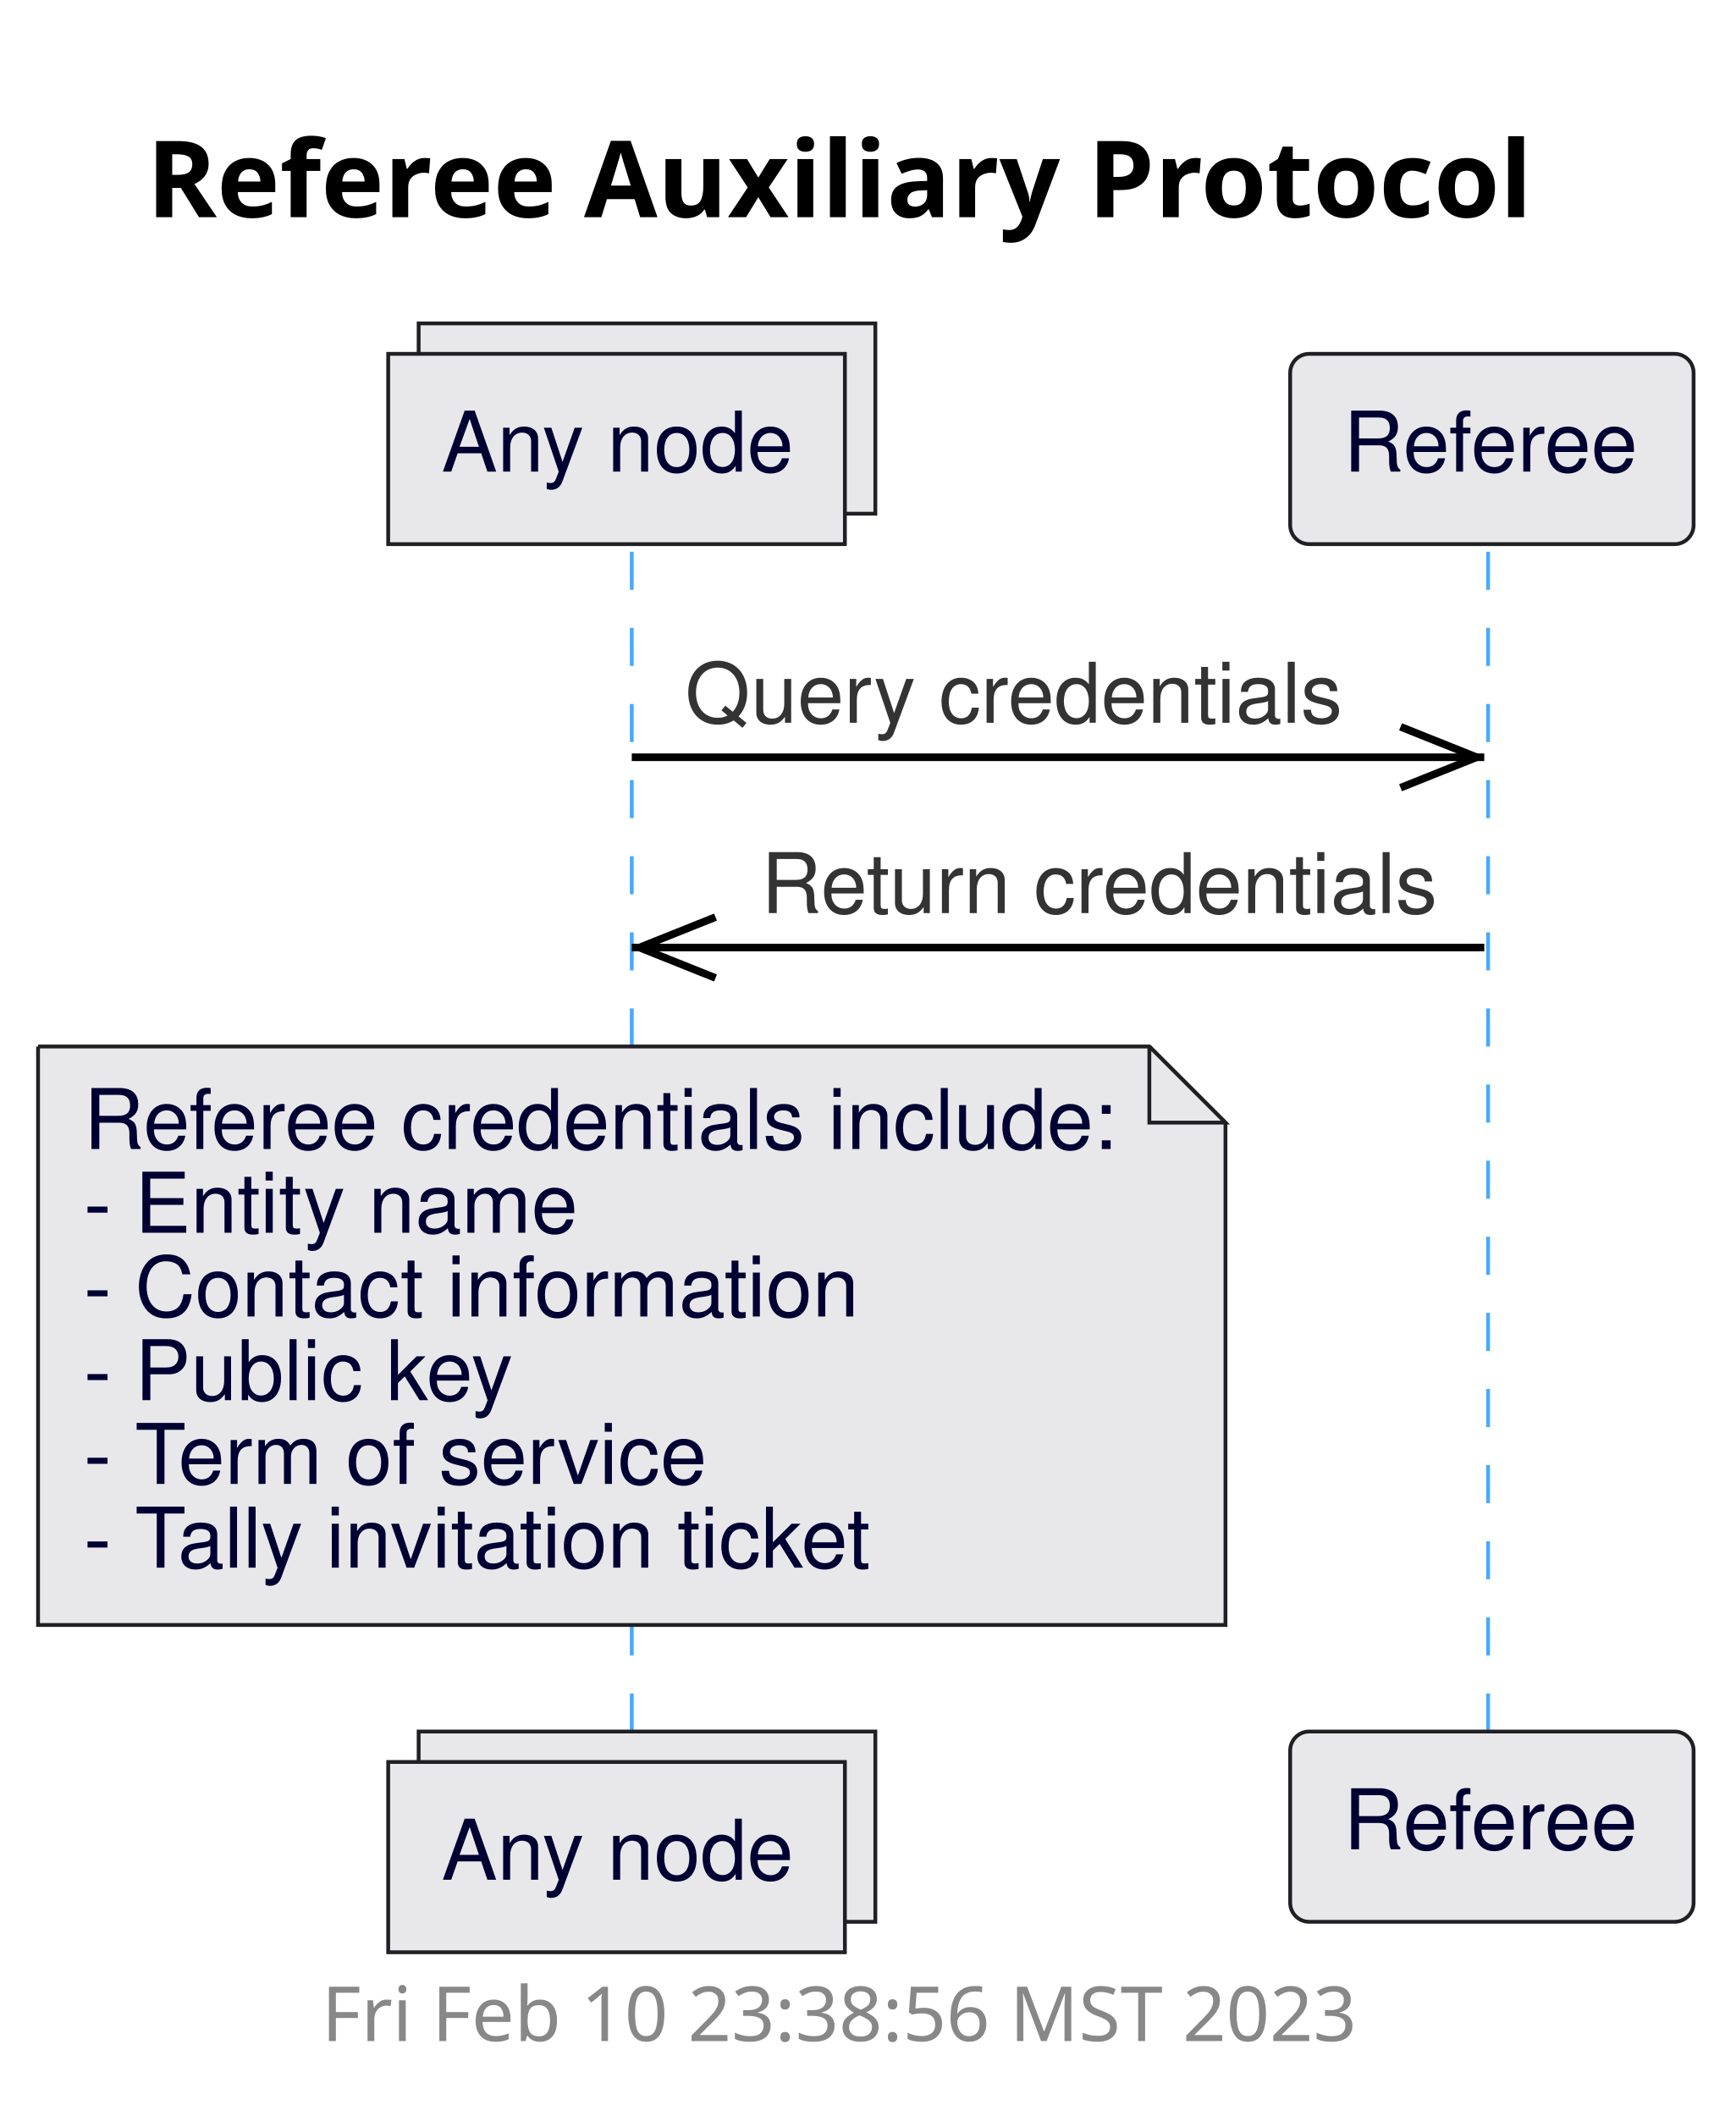
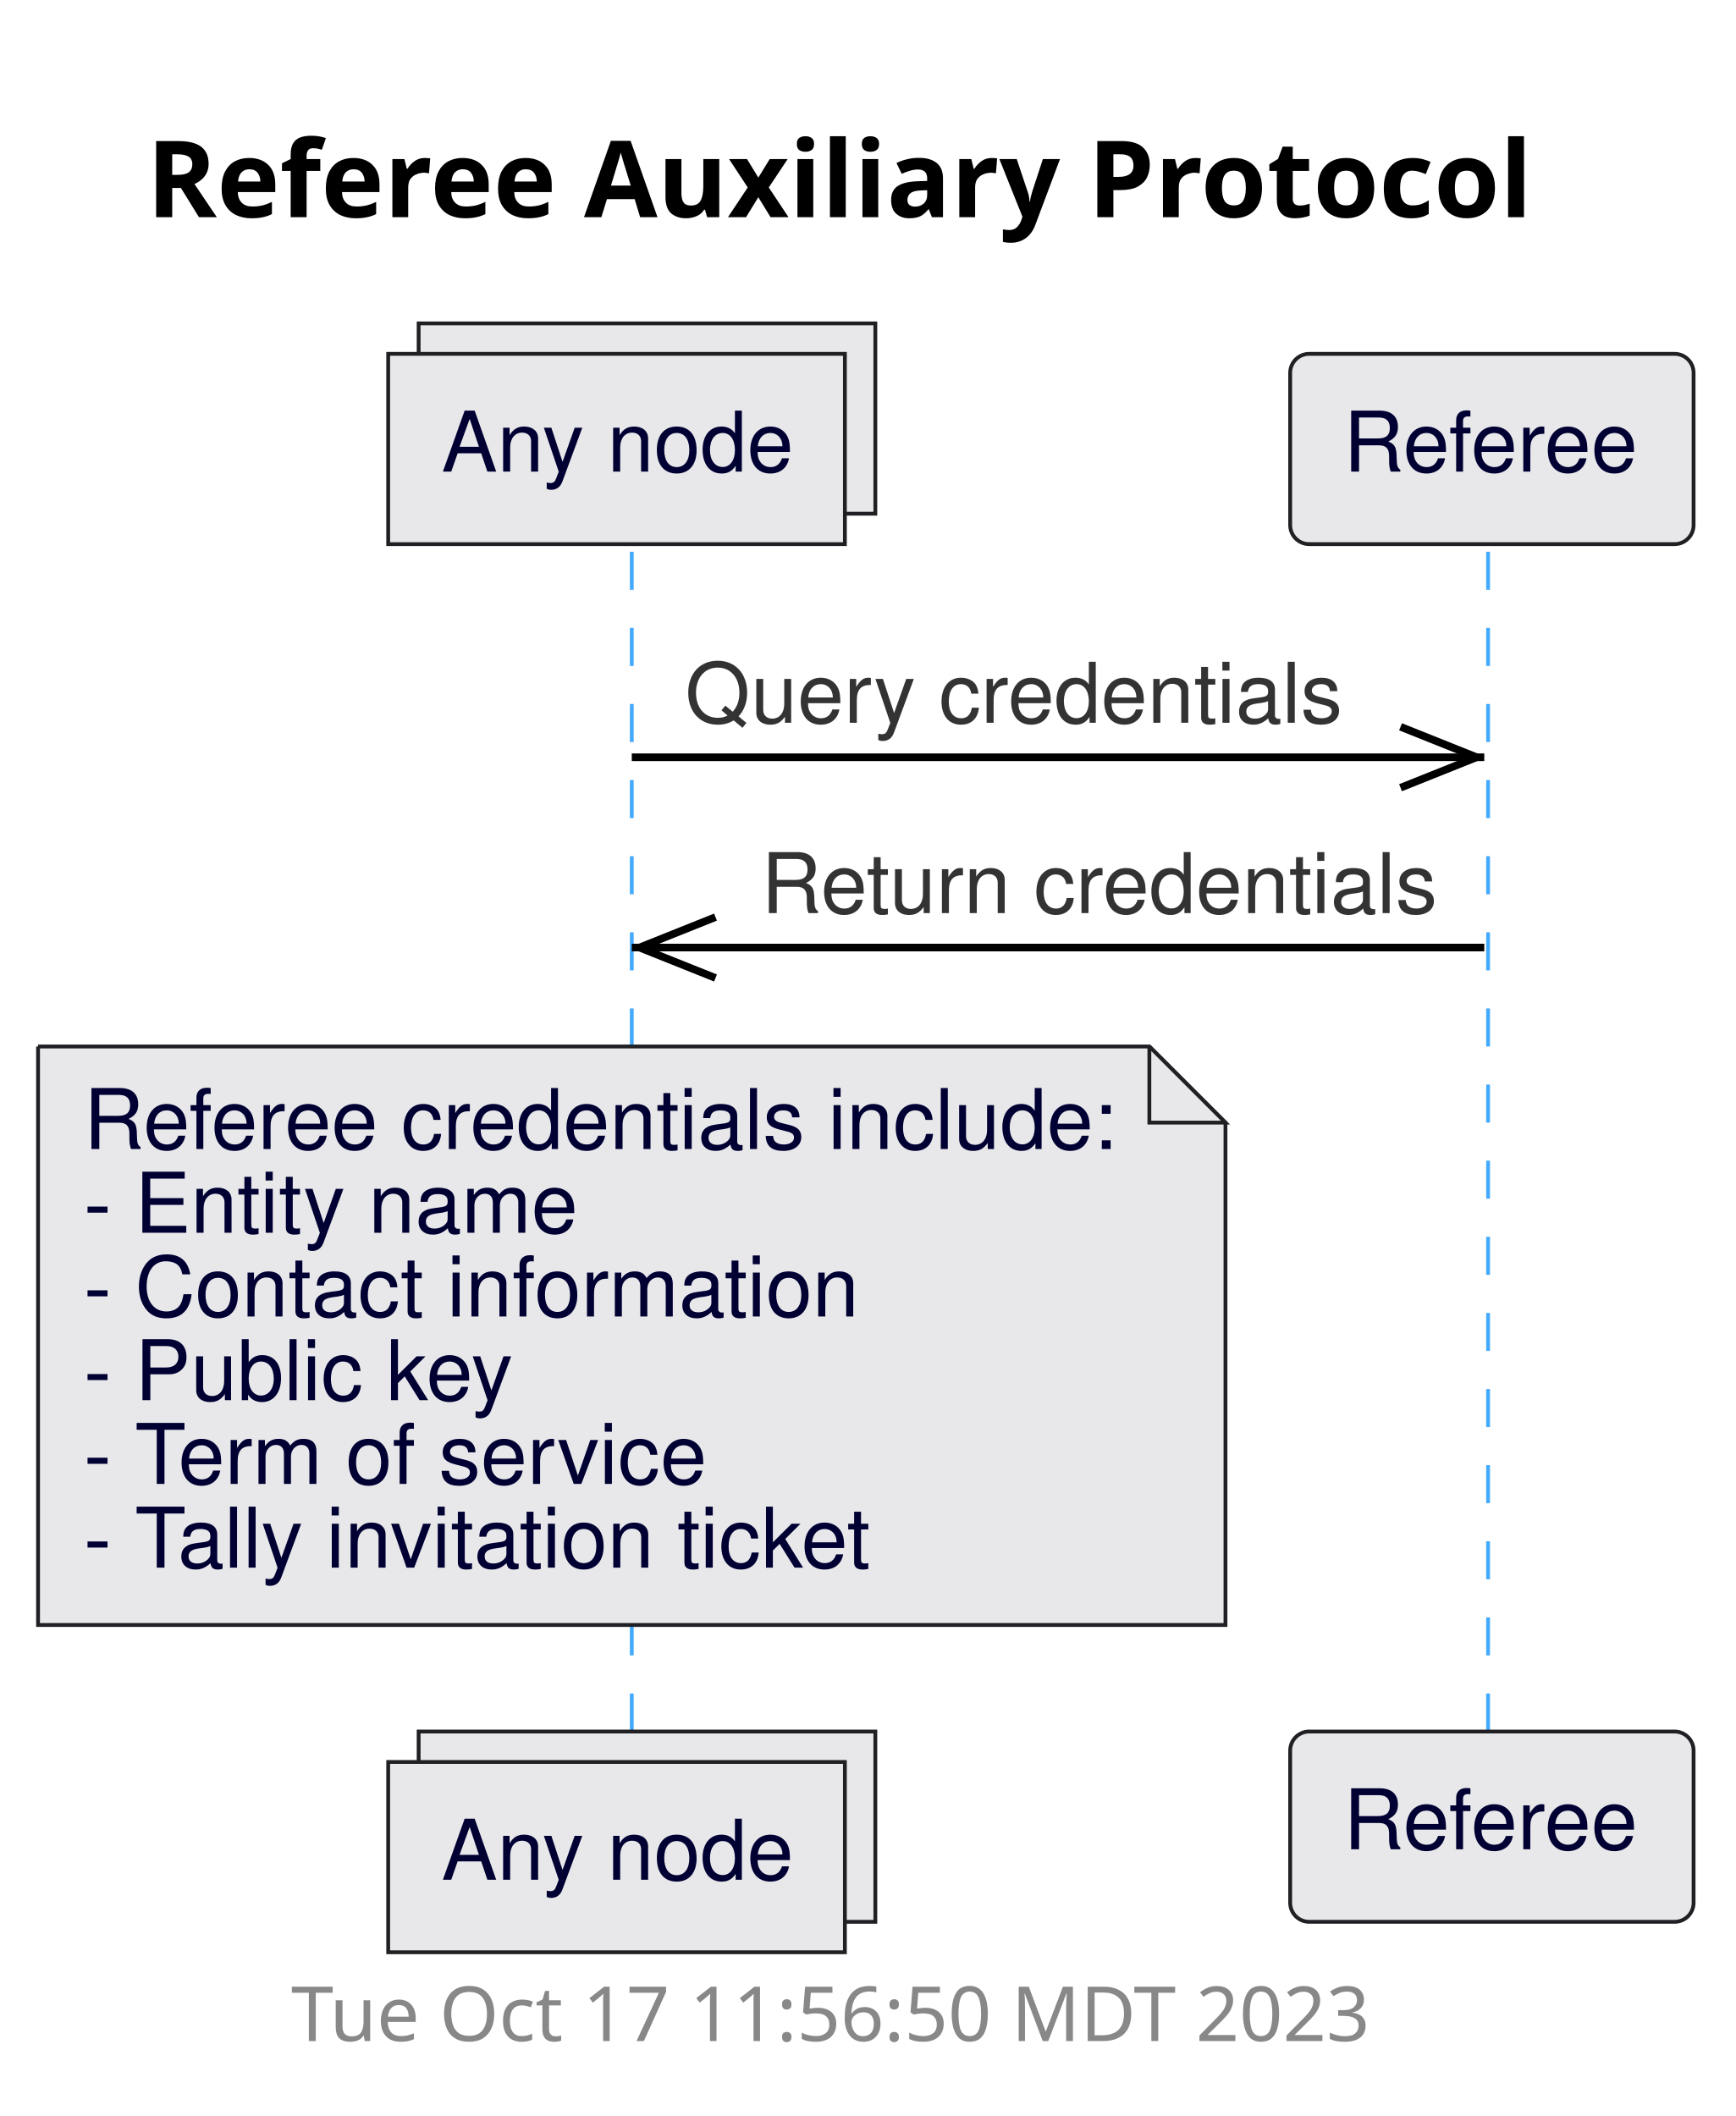
<svg xmlns="http://www.w3.org/2000/svg" contentStyleType="text/css" height="278px" preserveAspectRatio="none" style="width:228px;height:278px;background:#FFFFFF;" version="1.1" viewBox="0 0 228 278" width="228px" zoomAndPan="magnify">
  <defs />
  <g>
    <text fill="#000000" font-family="sans-serif" font-size="14" font-weight="bold" lengthAdjust="spacing" textLength="188" x="19.25" y="28.535">Referee Auxiliary Protocol</text>
    <line style="stroke:#44AAFF;stroke-width:0.5;stroke-dasharray:5.0,5.0;" x1="83" x2="83" y1="72.488" y2="228.488" />
    <line style="stroke:#44AAFF;stroke-width:0.5;stroke-dasharray:5.0,5.0;" x1="195.5" x2="195.5" y1="72.488" y2="228.488" />
    <rect fill="#E8E8EA" height="25" style="stroke:#202024;stroke-width:0.5;" width="60" x="55" y="42.488" />
    <rect fill="#E8E8EA" height="25" style="stroke:#202024;stroke-width:0.5;" width="60" x="51" y="46.488" />
    <text fill="#000033" font-family="Helvetica" font-size="11" lengthAdjust="spacing" textLength="46" x="58" y="61.959">Any node</text>
    <rect fill="#E8E8EA" height="25" style="stroke:#202024;stroke-width:0.5;" width="60" x="55" y="227.488" />
    <rect fill="#E8E8EA" height="25" style="stroke:#202024;stroke-width:0.5;" width="60" x="51" y="231.488" />
    <text fill="#000033" font-family="Helvetica" font-size="11" lengthAdjust="spacing" textLength="46" x="58" y="246.958">Any node</text>
    <rect fill="#E8E8EA" height="25" rx="2.5" ry="2.5" style="stroke:#202024;stroke-width:0.5;" width="53" x="169.5" y="46.488" />
    <text fill="#000033" font-family="Helvetica" font-size="11" lengthAdjust="spacing" textLength="39" x="176.5" y="61.959">Referee</text>
    <rect fill="#E8E8EA" height="25" rx="2.5" ry="2.5" style="stroke:#202024;stroke-width:0.5;" width="53" x="169.5" y="227.488" />
    <text fill="#000033" font-family="Helvetica" font-size="11" lengthAdjust="spacing" textLength="39" x="176.5" y="242.958">Referee</text>
    <line style="stroke:#000000;stroke-width:1.0;" x1="194" x2="184" y1="99.488" y2="95.488" />
    <line style="stroke:#000000;stroke-width:1.0;" x1="194" x2="184" y1="99.488" y2="103.488" />
    <line style="stroke:#000000;stroke-width:1.0;" x1="83" x2="195" y1="99.488" y2="99.488" />
    <text fill="#333333" font-family="Helvetica" font-size="11" lengthAdjust="spacing" textLength="87" x="90" y="94.959">Query credentials</text>
    <line style="stroke:#000000;stroke-width:1.0;" x1="84" x2="94" y1="124.488" y2="120.488" />
    <line style="stroke:#000000;stroke-width:1.0;" x1="84" x2="94" y1="124.488" y2="128.488" />
    <line style="stroke:#000000;stroke-width:1.0;" x1="83" x2="195" y1="124.488" y2="124.488" />
    <text fill="#333333" font-family="Helvetica" font-size="11" lengthAdjust="spacing" textLength="89" x="100" y="119.959">Return credentials</text>
    <path d="M5,137.488 L5,213.488 L161,213.488 L161,147.488 L151,137.488 L5,137.488 " fill="#E8E8EA" style="stroke:#202024;stroke-width:0.5;" />
    <path d="M151,137.488 L151,147.488 L161,147.488 L151,137.488 " fill="#E8E8EA" style="stroke:#202024;stroke-width:0.5;" />
    <text fill="#000033" font-family="Helvetica" font-size="11" lengthAdjust="spacing" textLength="135" x="11" y="150.958">Referee credentials include:</text>
    <text fill="#000033" font-family="Helvetica" font-size="11" lengthAdjust="spacing" textLength="64" x="11" y="161.958">- Entity name</text>
    <text fill="#000033" font-family="Helvetica" font-size="11" lengthAdjust="spacing" textLength="101" x="11" y="172.958">- Contact information</text>
    <text fill="#000033" font-family="Helvetica" font-size="11" lengthAdjust="spacing" textLength="57" x="11" y="183.958">- Public key</text>
    <text fill="#000033" font-family="Helvetica" font-size="11" lengthAdjust="spacing" textLength="84" x="11" y="194.958">- Term of service</text>
    <text fill="#000033" font-family="Helvetica" font-size="11" lengthAdjust="spacing" textLength="104" x="11" y="205.958">- Tally invitation ticket</text>
-     <text fill="#888888" font-family="sans-serif" font-size="10" lengthAdjust="spacing" textLength="142" x="42.25" y="268.156">Fri Feb 10 23:38:56 MST 2023</text>
+     <text fill="#888888" font-family="sans-serif" font-size="10" lengthAdjust="spacing" textLength="150" x="38.25" y="268.156">Tue Oct 17 11:56:50 MDT 2023</text>
  </g>
</svg>
